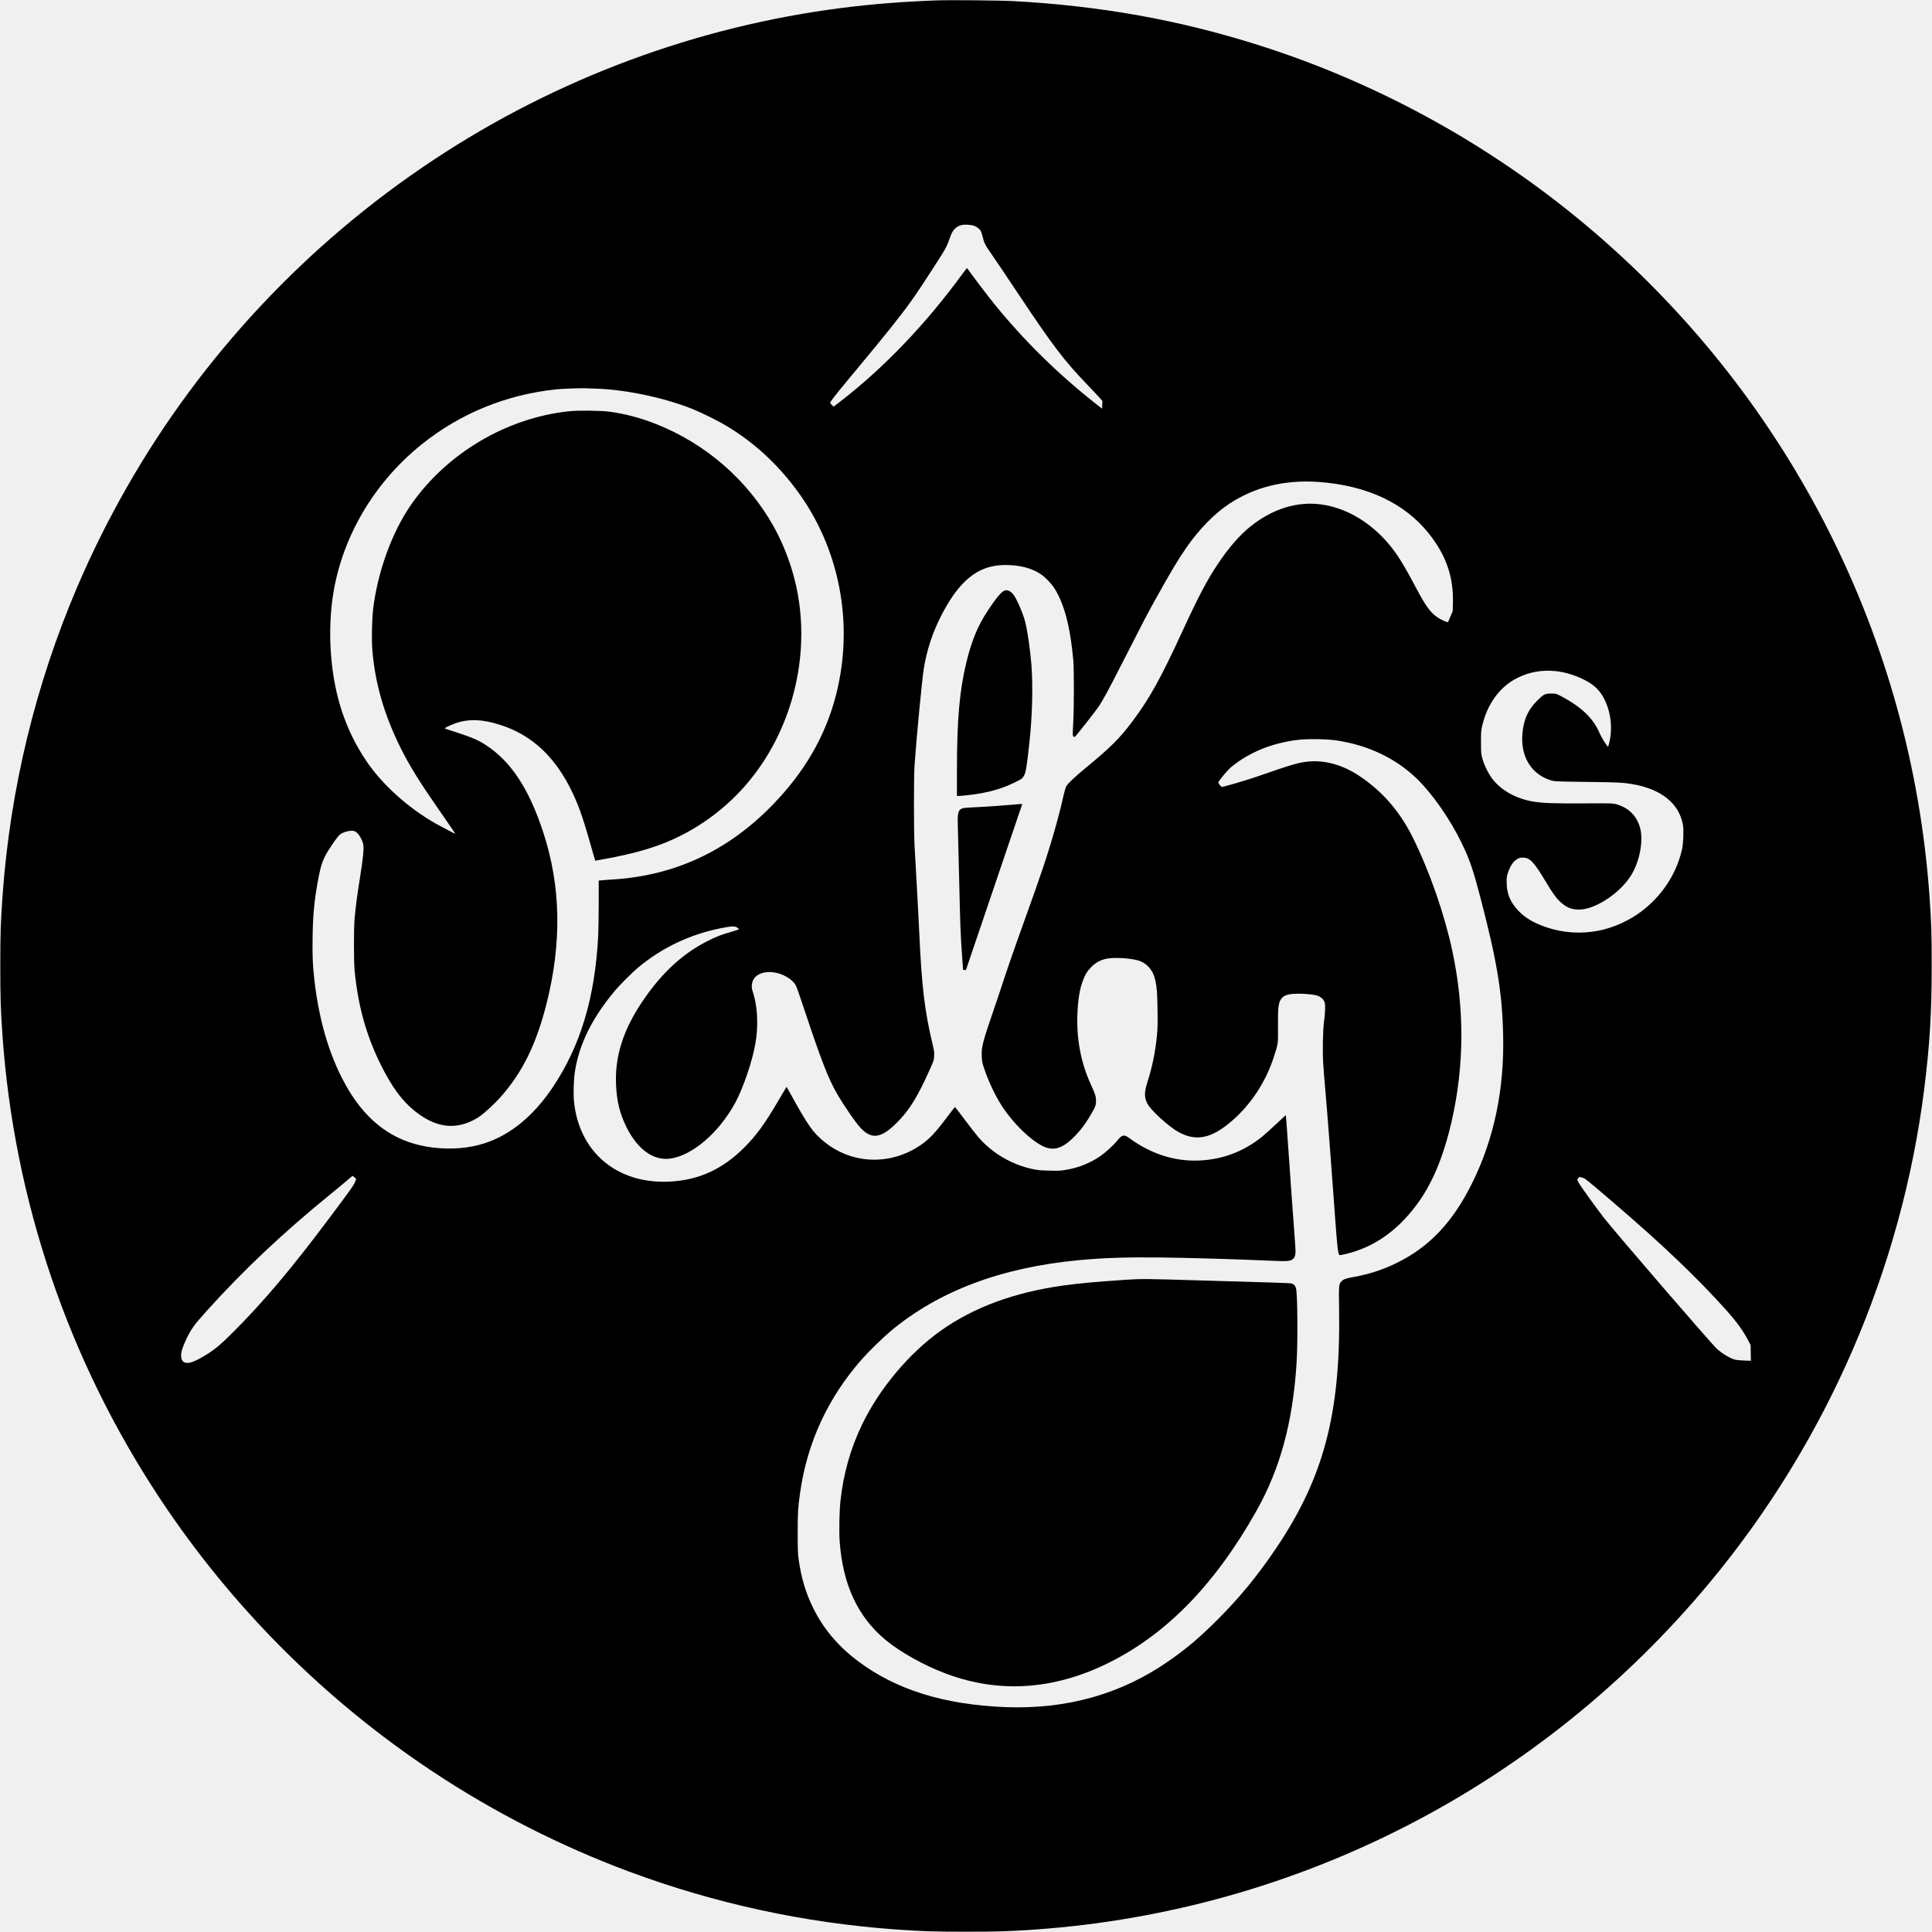
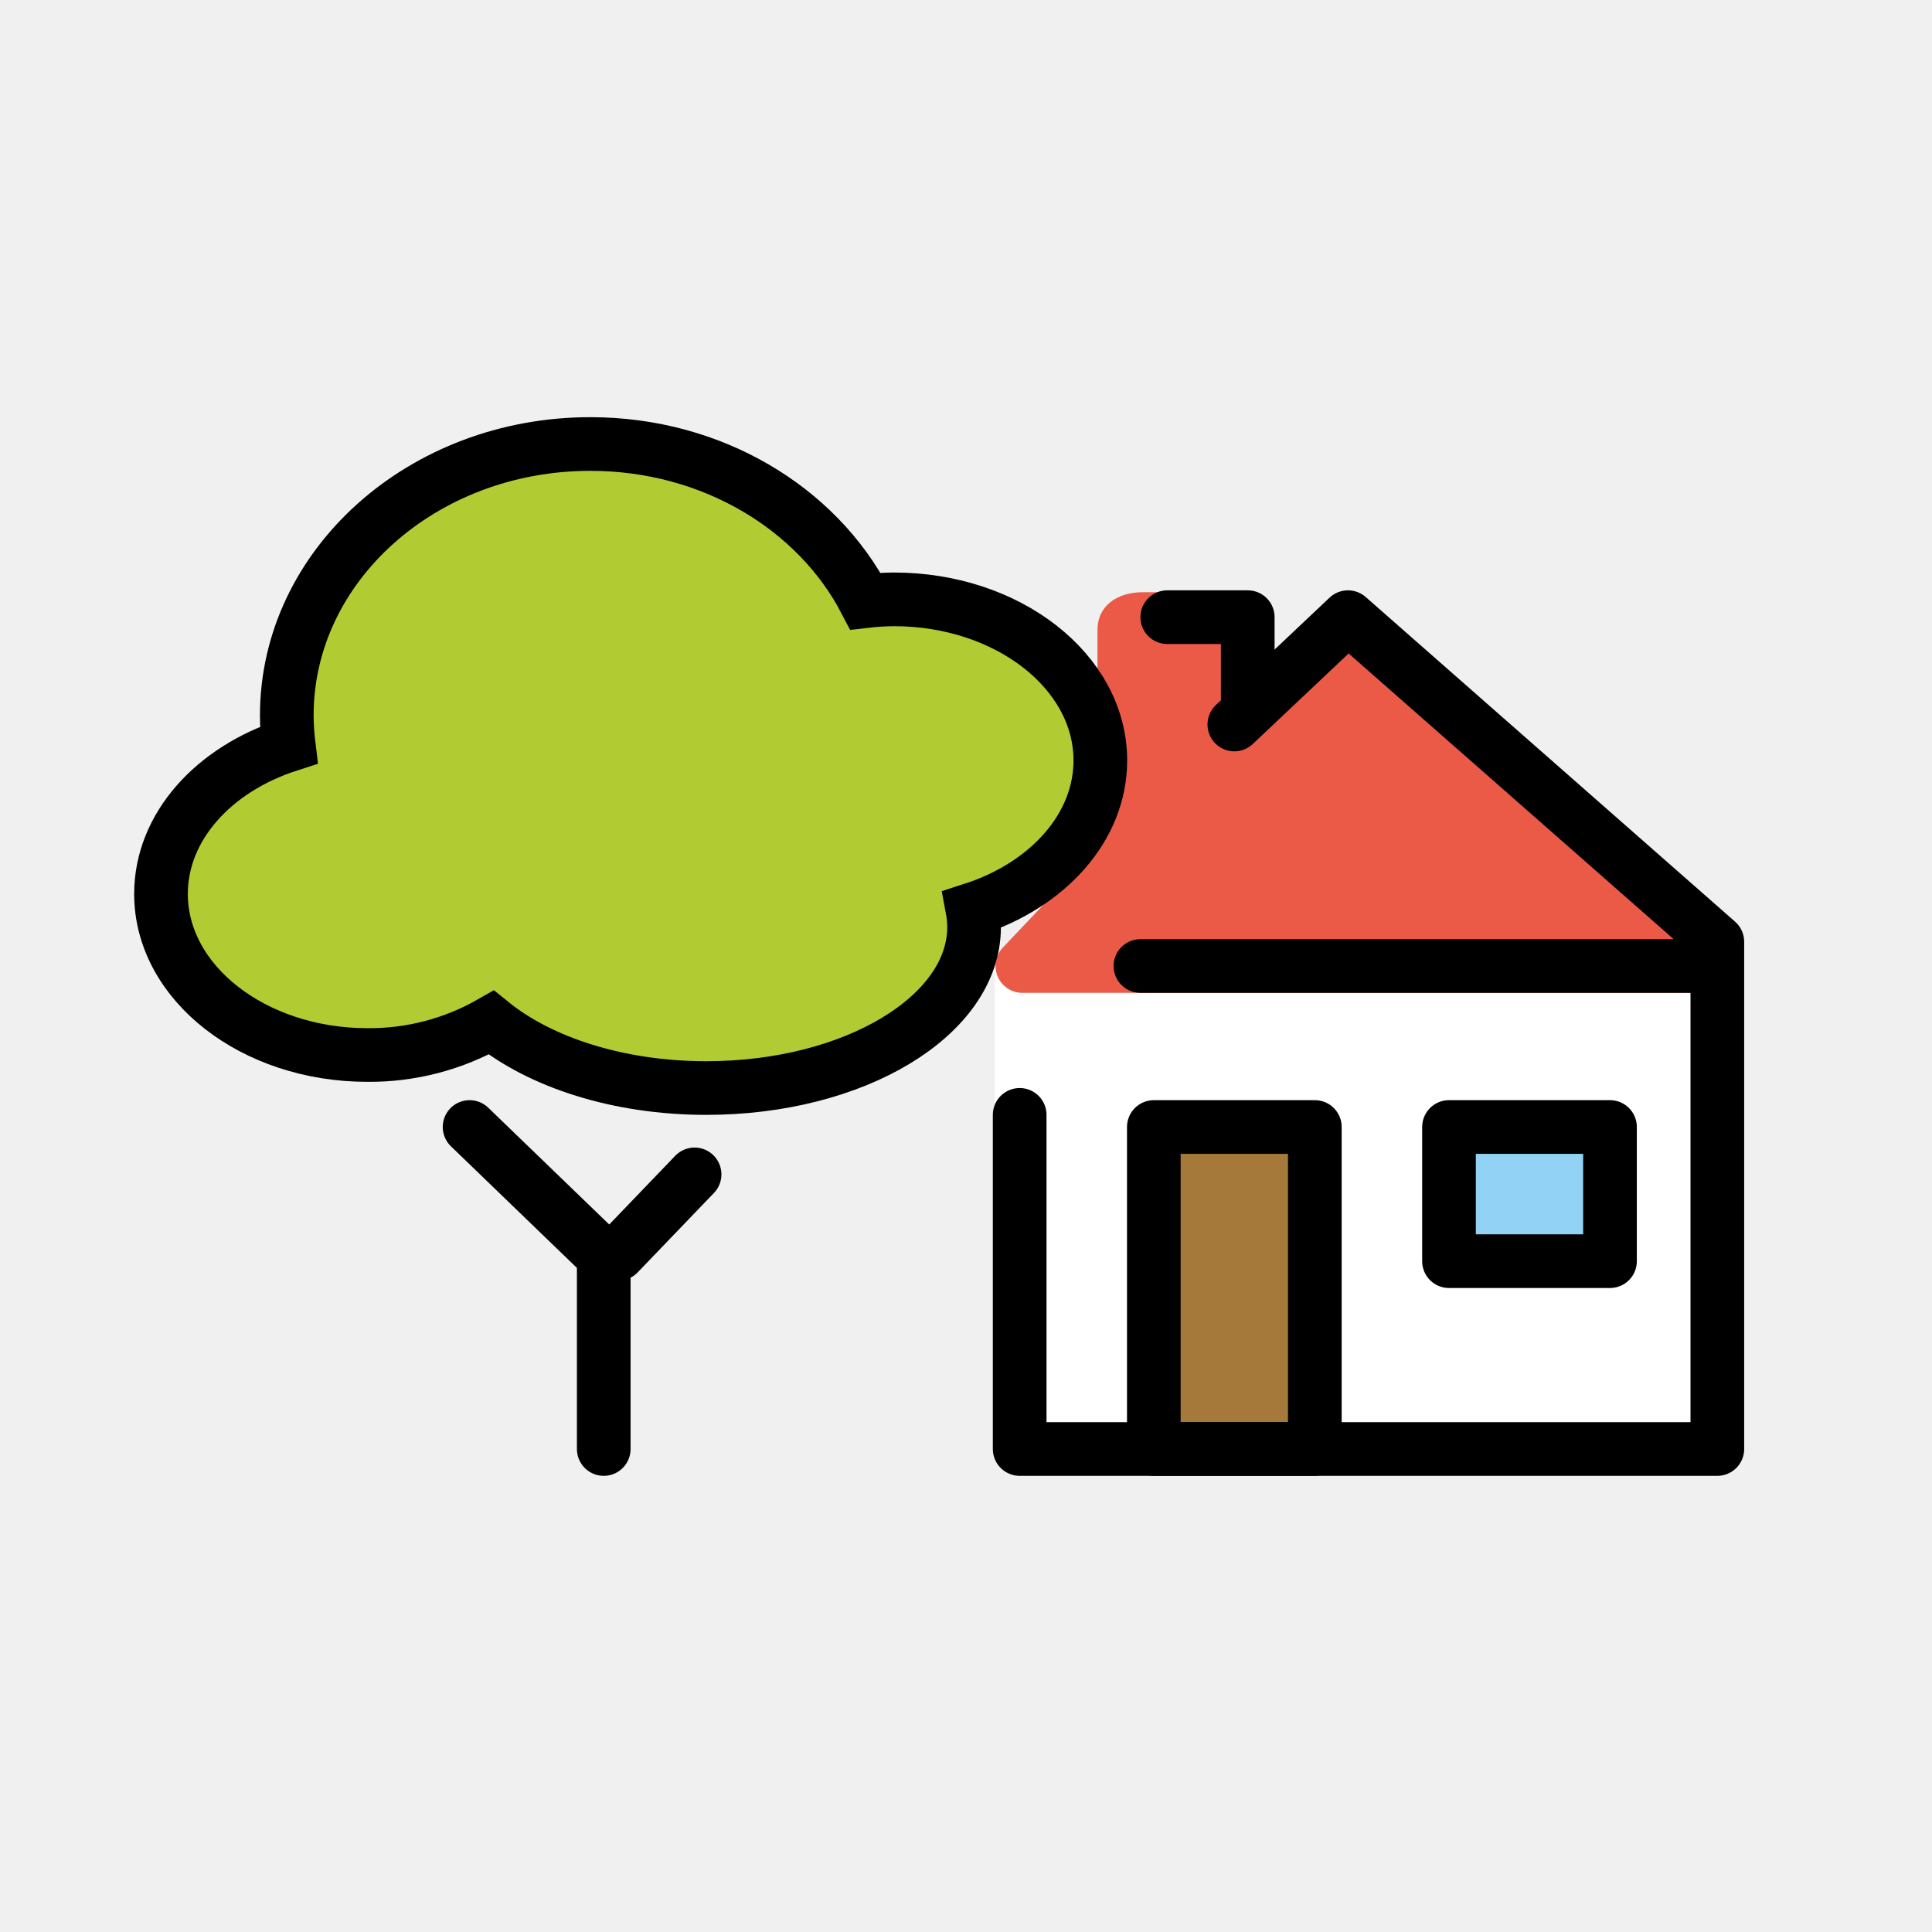
- <svg xmlns="http://www.w3.org/2000/svg" version="1.0" width="3840pt" height="3840pt" viewBox="0 0 3840 3840" preserveAspectRatio="xMidYMid meet">
-   <g transform="translate(0,3840) scale(0.1,-0.1)" fill="#000000" stroke="none">
-     <path d="M18670 38394 c-706 -25 -1294 -71 -1918 -149 -2898 -367 -5688 -1403 -8132 -3021 -2514 -1663 -4616 -3907 -6102 -6514 -362 -634 -696 -1306 -976 -1960 -837 -1955 -1340 -4034 -1492 -6160 -37 -533 -44 -748 -44 -1390 0 -642 7 -857 44 -1390 234 -3284 1309 -6445 3126 -9190 1427 -2158 3286 -4017 5444 -5444 1208 -800 2526 -1470 3880 -1974 1705 -635 3491 -1022 5310 -1152 533 -37 748 -44 1390 -44 642 0 857 7 1390 44 5216 372 10033 2853 13396 6901 2321 2795 3804 6206 4259 9801 109 867 149 1523 149 2448 0 642 -7 857 -44 1390 -364 5096 -2744 9821 -6635 13171 -1961 1687 -4252 2967 -6705 3744 -1584 502 -3166 784 -4910 875 -199 11 -1239 21 -1430 14z m670 -4475 c53 -13 124 -62 149 -102 11 -19 28 -66 37 -103 34 -146 49 -176 174 -354 67 -96 317 -467 555 -825 666 -1000 896 -1303 1350 -1775 98 -102 207 -217 242 -257 l64 -71 -3 -78 -3 -77 -150 118 c-736 581 -1406 1240 -1994 1965 -122 151 -451 583 -511 673 -14 20 -28 37 -31 37 -3 0 -41 -48 -85 -107 -720 -990 -1564 -1873 -2422 -2535 l-143 -111 -35 34 c-19 18 -34 37 -34 42 0 21 100 150 328 425 568 685 678 818 857 1042 354 442 512 665 875 1230 254 395 253 393 334 622 45 125 124 199 235 218 50 9 155 3 211 -11z m-7483 -3244 c588 -19 1353 -182 1909 -405 186 -75 506 -234 674 -335 544 -328 997 -742 1390 -1270 857 -1151 1148 -2653 789 -4068 -209 -821 -625 -1541 -1274 -2206 -884 -905 -1932 -1393 -3160 -1471 -88 -5 -188 -12 -222 -16 l-63 -6 0 -446 c0 -246 -5 -535 -10 -642 -63 -1244 -354 -2208 -917 -3040 -406 -598 -901 -983 -1453 -1126 -317 -83 -687 -95 -1040 -34 -660 113 -1171 486 -1557 1134 -348 586 -573 1310 -673 2164 -34 298 -43 485 -37 860 6 469 37 772 123 1215 37 188 65 279 121 392 72 142 250 401 303 440 75 55 216 88 283 66 70 -23 153 -148 178 -270 15 -74 -6 -281 -71 -686 -51 -321 -80 -539 -102 -780 -17 -188 -17 -855 0 -1035 67 -695 229 -1281 512 -1855 224 -453 423 -727 680 -934 347 -279 667 -360 1005 -254 97 30 230 98 306 155 105 79 287 249 391 365 437 487 719 1059 923 1873 305 1214 282 2336 -70 3405 -283 862 -642 1405 -1141 1728 -174 113 -277 154 -804 324 -22 7 5 24 115 73 255 112 515 126 830 45 780 -200 1320 -719 1683 -1616 71 -176 137 -377 232 -709 45 -157 90 -315 101 -351 l19 -66 108 19 c715 126 1181 267 1617 491 1016 523 1763 1410 2136 2538 275 833 311 1739 99 2554 -96 374 -243 739 -424 1060 -513 907 -1338 1624 -2316 2013 -311 124 -604 202 -925 248 -173 24 -624 30 -815 10 -1240 -131 -2429 -834 -3140 -1858 -381 -548 -669 -1344 -755 -2088 -22 -189 -30 -590 -16 -780 52 -674 236 -1311 573 -1984 176 -351 376 -672 779 -1251 246 -354 301 -435 293 -435 -9 0 -273 139 -379 198 -548 310 -1065 775 -1381 1242 -211 311 -378 653 -495 1014 -194 597 -267 1324 -203 2019 114 1248 770 2441 1794 3264 767 616 1684 991 2675 1094 130 13 469 26 575 22 41 -1 143 -5 227 -8z m14363 -1855 c955 -71 1699 -421 2180 -1025 342 -430 491 -859 478 -1376 l-4 -164 -44 -105 c-24 -58 -46 -109 -50 -113 -11 -12 -135 42 -205 90 -147 100 -234 219 -435 598 -146 275 -223 411 -313 555 -382 609 -966 1015 -1574 1095 -478 63 -966 -91 -1403 -442 -211 -169 -435 -427 -645 -743 -217 -326 -382 -639 -698 -1325 -435 -945 -661 -1353 -997 -1800 -259 -345 -432 -517 -940 -935 -200 -165 -343 -300 -375 -354 -14 -24 -37 -100 -55 -181 -91 -412 -237 -927 -410 -1444 -89 -265 -146 -427 -493 -1396 -91 -253 -213 -606 -272 -785 -58 -179 -140 -424 -182 -545 -253 -737 -278 -831 -270 -1015 3 -98 9 -131 41 -227 77 -234 195 -494 318 -699 236 -395 667 -810 927 -894 190 -61 361 13 588 253 104 111 187 222 274 368 112 188 124 221 123 314 -2 89 -13 126 -109 335 -187 410 -276 870 -262 1350 10 306 43 521 110 698 46 124 90 194 172 277 81 81 177 134 292 159 136 30 441 16 617 -29 186 -48 314 -192 360 -405 30 -138 37 -243 43 -580 4 -268 2 -370 -12 -510 -29 -313 -92 -623 -185 -914 -68 -215 -70 -308 -8 -436 60 -126 418 -456 613 -565 357 -200 664 -137 1077 222 376 327 666 770 826 1264 89 272 86 256 83 607 -3 397 8 482 75 561 36 44 91 69 171 81 137 20 410 6 525 -26 79 -22 141 -79 158 -144 15 -53 9 -207 -15 -385 -22 -170 -30 -569 -16 -810 6 -110 27 -371 46 -580 33 -364 107 -1331 195 -2545 40 -554 56 -685 85 -696 7 -3 71 9 141 26 544 134 998 451 1384 965 314 418 539 955 704 1675 252 1106 256 2244 10 3390 -157 729 -448 1565 -779 2235 -260 527 -608 928 -1075 1238 -331 219 -692 317 -1030 278 -189 -22 -315 -60 -980 -291 -206 -72 -676 -210 -713 -210 -20 0 -79 78 -71 93 46 77 186 243 248 295 357 298 823 488 1346 548 195 22 575 15 765 -14 627 -97 1168 -356 1584 -757 310 -300 662 -804 892 -1280 160 -329 225 -521 369 -1068 333 -1275 436 -1892 456 -2737 26 -1081 -177 -2061 -606 -2935 -388 -789 -850 -1282 -1505 -1605 -272 -134 -552 -226 -855 -280 -151 -27 -205 -45 -244 -84 -57 -57 -58 -70 -50 -574 30 -2058 -307 -3332 -1252 -4734 -365 -542 -726 -982 -1163 -1418 -357 -357 -610 -572 -964 -819 -949 -663 -2033 -969 -3261 -921 -1217 49 -2171 347 -2926 916 -397 299 -686 643 -890 1059 -148 302 -232 584 -287 966 -14 102 -18 194 -18 524 0 408 5 489 46 785 140 1005 557 1906 1239 2675 132 148 419 428 560 546 959 801 2202 1269 3760 1414 478 44 932 59 1590 52 601 -7 1583 -36 2289 -68 248 -11 311 -4 359 36 34 29 52 83 52 157 0 31 -14 233 -30 449 -17 217 -60 812 -95 1323 -35 511 -66 930 -67 932 -2 1 -86 -76 -188 -173 -102 -96 -230 -211 -285 -256 -361 -292 -784 -453 -1249 -473 -489 -22 -961 130 -1395 449 -98 72 -140 64 -229 -47 -84 -103 -245 -250 -356 -324 -199 -133 -422 -222 -661 -262 -115 -20 -154 -22 -340 -17 -174 4 -231 9 -331 31 -411 87 -798 313 -1072 626 -41 47 -162 202 -269 345 -107 143 -198 261 -201 262 -4 1 -88 -106 -187 -238 -211 -281 -337 -412 -509 -527 -596 -399 -1348 -372 -1895 68 -231 186 -322 314 -671 945 -46 83 -84 151 -85 153 -2 2 -69 -111 -150 -250 -279 -479 -454 -719 -699 -963 -434 -431 -907 -644 -1490 -671 -1033 -47 -1786 588 -1887 1591 -15 148 -7 428 16 585 80 543 341 1075 794 1615 96 115 340 359 456 457 474 398 1029 663 1646 788 216 43 274 47 323 18 22 -13 41 -28 43 -34 2 -7 -58 -28 -149 -54 -184 -51 -291 -92 -462 -177 -451 -226 -832 -557 -1181 -1028 -465 -627 -671 -1194 -652 -1800 11 -345 74 -609 212 -885 219 -435 530 -660 858 -619 443 55 982 518 1305 1119 158 295 339 830 396 1170 27 163 36 270 36 430 0 221 -31 426 -91 609 -27 80 -22 156 15 229 47 93 170 152 317 152 216 0 456 -125 532 -278 14 -26 97 -267 187 -537 306 -921 452 -1297 612 -1578 140 -246 380 -596 486 -709 218 -231 407 -203 717 107 243 242 404 499 641 1025 93 207 97 218 101 300 4 75 0 106 -37 260 -154 648 -210 1125 -260 2210 -11 245 -34 675 -50 955 -16 281 -35 616 -42 745 -17 317 -17 1374 0 1620 38 546 150 1710 183 1910 60 368 171 707 339 1039 153 302 313 534 478 693 237 227 484 327 810 328 289 0 538 -67 715 -194 80 -56 197 -179 251 -264 196 -303 321 -776 378 -1432 17 -191 16 -918 -1 -1249 -13 -243 -12 -255 5 -268 10 -7 22 -12 26 -11 15 6 401 496 467 593 96 141 197 328 488 900 416 816 467 915 655 1254 296 533 447 785 611 1021 256 367 551 668 847 865 509 338 1114 485 1790 435z m4708 -3760 c310 -34 666 -188 822 -356 200 -214 304 -590 260 -931 -11 -88 -41 -213 -50 -213 -16 0 -130 182 -161 255 -126 305 -365 535 -778 751 -93 49 -94 49 -190 49 -126 0 -149 -12 -281 -144 -181 -183 -264 -366 -290 -645 -44 -459 176 -820 570 -937 73 -21 96 -22 705 -30 612 -7 722 -12 910 -44 580 -100 933 -387 1006 -819 17 -101 6 -368 -20 -481 -112 -487 -398 -922 -808 -1231 -240 -181 -546 -320 -835 -379 -353 -72 -720 -49 -1053 65 -256 88 -421 186 -556 328 -163 172 -232 340 -233 562 -1 95 3 127 22 184 50 148 108 235 190 283 37 22 58 27 112 27 139 0 219 -86 460 -489 129 -216 195 -309 279 -388 127 -119 243 -163 405 -155 239 13 582 202 826 454 152 157 241 305 310 513 74 224 94 479 51 646 -64 244 -223 406 -466 477 -80 23 -80 23 -655 20 -605 -3 -822 5 -1016 38 -323 55 -609 212 -787 430 -86 106 -176 286 -214 425 -25 94 -27 113 -27 320 -1 191 2 233 21 317 101 447 355 794 708 967 241 118 487 160 763 131z m-23884 -10060 l35 -31 -19 -55 c-22 -62 -104 -178 -521 -734 -739 -986 -1288 -1638 -1884 -2236 -276 -277 -393 -374 -596 -495 -149 -89 -243 -130 -309 -136 -103 -10 -150 36 -150 145 0 78 29 169 100 319 99 208 153 284 400 558 732 815 1534 1571 2490 2347 113 91 252 207 310 257 58 50 106 91 107 91 1 0 18 -14 37 -30z m24416 -10 c45 -12 91 -49 635 -515 944 -809 1642 -1475 2209 -2108 215 -240 342 -415 452 -626 l39 -75 3 -156 3 -156 -128 4 c-70 2 -155 10 -188 18 -91 22 -255 120 -359 214 -109 97 -2011 2304 -2247 2605 -129 165 -452 613 -493 682 -20 34 -36 67 -36 74 0 19 42 60 56 55 7 -3 31 -10 54 -16z" />
-     <path d="M19970 26663 c-68 -24 -169 -145 -343 -409 -192 -292 -312 -582 -417 -1008 -137 -558 -190 -1151 -190 -2133 l0 -533 28 0 c67 0 270 23 409 46 267 44 496 116 717 225 136 67 140 71 172 120 43 68 59 165 113 659 59 530 74 1130 41 1560 -24 303 -77 667 -125 856 -43 169 -177 474 -240 546 -54 62 -116 89 -165 71z" />
-     <path d="M19975 22395 c-143 -13 -361 -28 -485 -34 -339 -17 -344 -17 -378 -35 -76 -39 -84 -90 -72 -449 5 -155 16 -599 25 -987 18 -836 29 -1118 55 -1460 11 -140 20 -267 20 -282 0 -24 4 -28 30 -28 17 0 30 2 30 4 0 3 804 2371 1065 3139 l54 157 -42 -1 c-23 -1 -159 -12 -302 -24z" />
-     <path d="M22385 12964 c-632 -43 -931 -70 -1255 -115 -968 -135 -1772 -431 -2425 -893 -631 -446 -1227 -1155 -1571 -1871 -229 -476 -371 -977 -429 -1515 -22 -202 -30 -609 -16 -805 62 -862 359 -1500 911 -1959 293 -244 774 -512 1213 -675 1044 -388 2118 -320 3192 204 1163 567 2136 1561 2962 3025 477 845 728 1766 803 2945 27 418 20 1373 -11 1490 -14 51 -43 83 -88 95 -20 5 -214 14 -431 20 -217 6 -834 24 -1370 40 -1064 33 -1188 34 -1485 14z" />
+ <svg xmlns="http://www.w3.org/2000/svg" id="emoji" viewBox="0 0 72 72" version="1.1">
+   <g id="color">
+     <rect x="37.075" y="36.053" width="26.884" height="18.114" fill="#FFFFFF" />
+     <polygon fill="#EA5A47" stroke="#EA5A47" stroke-linecap="round" stroke-linejoin="round" stroke-miterlimit="10" stroke-width="2" points="50.235,23.2 38.1,36 63.5,36" />
+     <path fill="#EA5A47" d="M47.3,26l-6.4,6.059v-8.573c0-0.931,0.755-1.416,1.686-1.416h3.028 c0.931,0,1.686,0.485,1.686,1.416C47.3,23.486,47.3,26,47.3,26z" />
+     <rect x="43" y="42" width="6" height="12" fill="#A57939" />
+     <rect x="54" y="42" width="6" height="5" fill="#92D3F5" />
+     <path fill="#B1CC33" d="M41.006,28.339c0-3.312-3.445-6.003-7.694-6.003c-0.355,0.003-0.71,0.025-1.062,0.066 c-1.8-3.455-5.707-5.855-10.25-5.855c-6.248,0-11.312,4.529-11.312,10.114c0.001,0.369,0.025,0.738,0.07,1.104 C7.966,28.666,6,30.81,6,33.314c0,3.312,3.445,6.003,7.694,6.003c1.615,0.014,3.206-0.402,4.614-1.207 c1.818,1.477,4.726,2.438,8.015,2.438c5.511,0,9.978-2.688,9.978-6.003c-0.001-0.219-0.021-0.438-0.061-0.653 C39.036,32.99,41.006,30.845,41.006,28.339z" />
+   </g>
+   <g id="hair" />
+   <g id="skin" />
+   <g id="skin-shadow" />
+   <g id="line">
+     <polyline fill="none" stroke="#000000" stroke-linecap="round" stroke-linejoin="round" stroke-miterlimit="10" stroke-width="2" points="46,27 50.235,23 64,35.098 64,54 38,54 38,41.548" />
+     <rect x="43" y="42" width="6" height="12" fill="none" stroke="#000000" stroke-linecap="round" stroke-linejoin="round" stroke-miterlimit="10" stroke-width="2" />
+     <rect x="54" y="42" width="6" height="5" fill="none" stroke="#000000" stroke-linecap="round" stroke-linejoin="round" stroke-miterlimit="10" stroke-width="2" />
+     <polyline fill="none" stroke="#000000" stroke-linecap="round" stroke-linejoin="round" stroke-miterlimit="10" stroke-width="2" points="43.5,23 46.5,23 46.5,26" />
+     <path fill="none" stroke="#000000" stroke-miterlimit="10" stroke-width="2" d="M31.245,39.34" />
+     <polyline fill="none" stroke="#000000" stroke-linecap="round" stroke-linejoin="round" stroke-width="2" points="22.5,54 22.5,46.827 17.5,42" />
+     <line x1="23.041" x2="25.885" y1="46.727" y2="43.766" fill="none" stroke="#000000" stroke-linecap="round" stroke-linejoin="round" stroke-width="2" />
+     <path fill="none" stroke="#000000" stroke-linecap="round" stroke-miterlimit="10" stroke-width="2" d="M41.006,28.339 c0-3.312-3.445-6.003-7.694-6.003c-0.355,0.003-0.71,0.025-1.062,0.066c-1.8-3.455-5.707-5.855-10.25-5.855 c-6.248,0-11.312,4.529-11.312,10.114c0.001,0.369,0.025,0.738,0.07,1.104C7.966,28.666,6,30.81,6,33.314 c0,3.312,3.445,6.003,7.694,6.003c1.615,0.014,3.206-0.402,4.614-1.207c1.818,1.477,4.726,2.438,8.015,2.438 c5.511,0,9.978-2.688,9.978-6.003c-0.001-0.219-0.021-0.438-0.061-0.653 C39.036,32.99,41.006,30.845,41.006,28.339z" />
+     <line x1="63.5" x2="42.5" y1="36" y2="36" fill="none" stroke="#000000" stroke-linecap="round" stroke-linejoin="round" stroke-miterlimit="10" stroke-width="2" />
  </g>
</svg>
